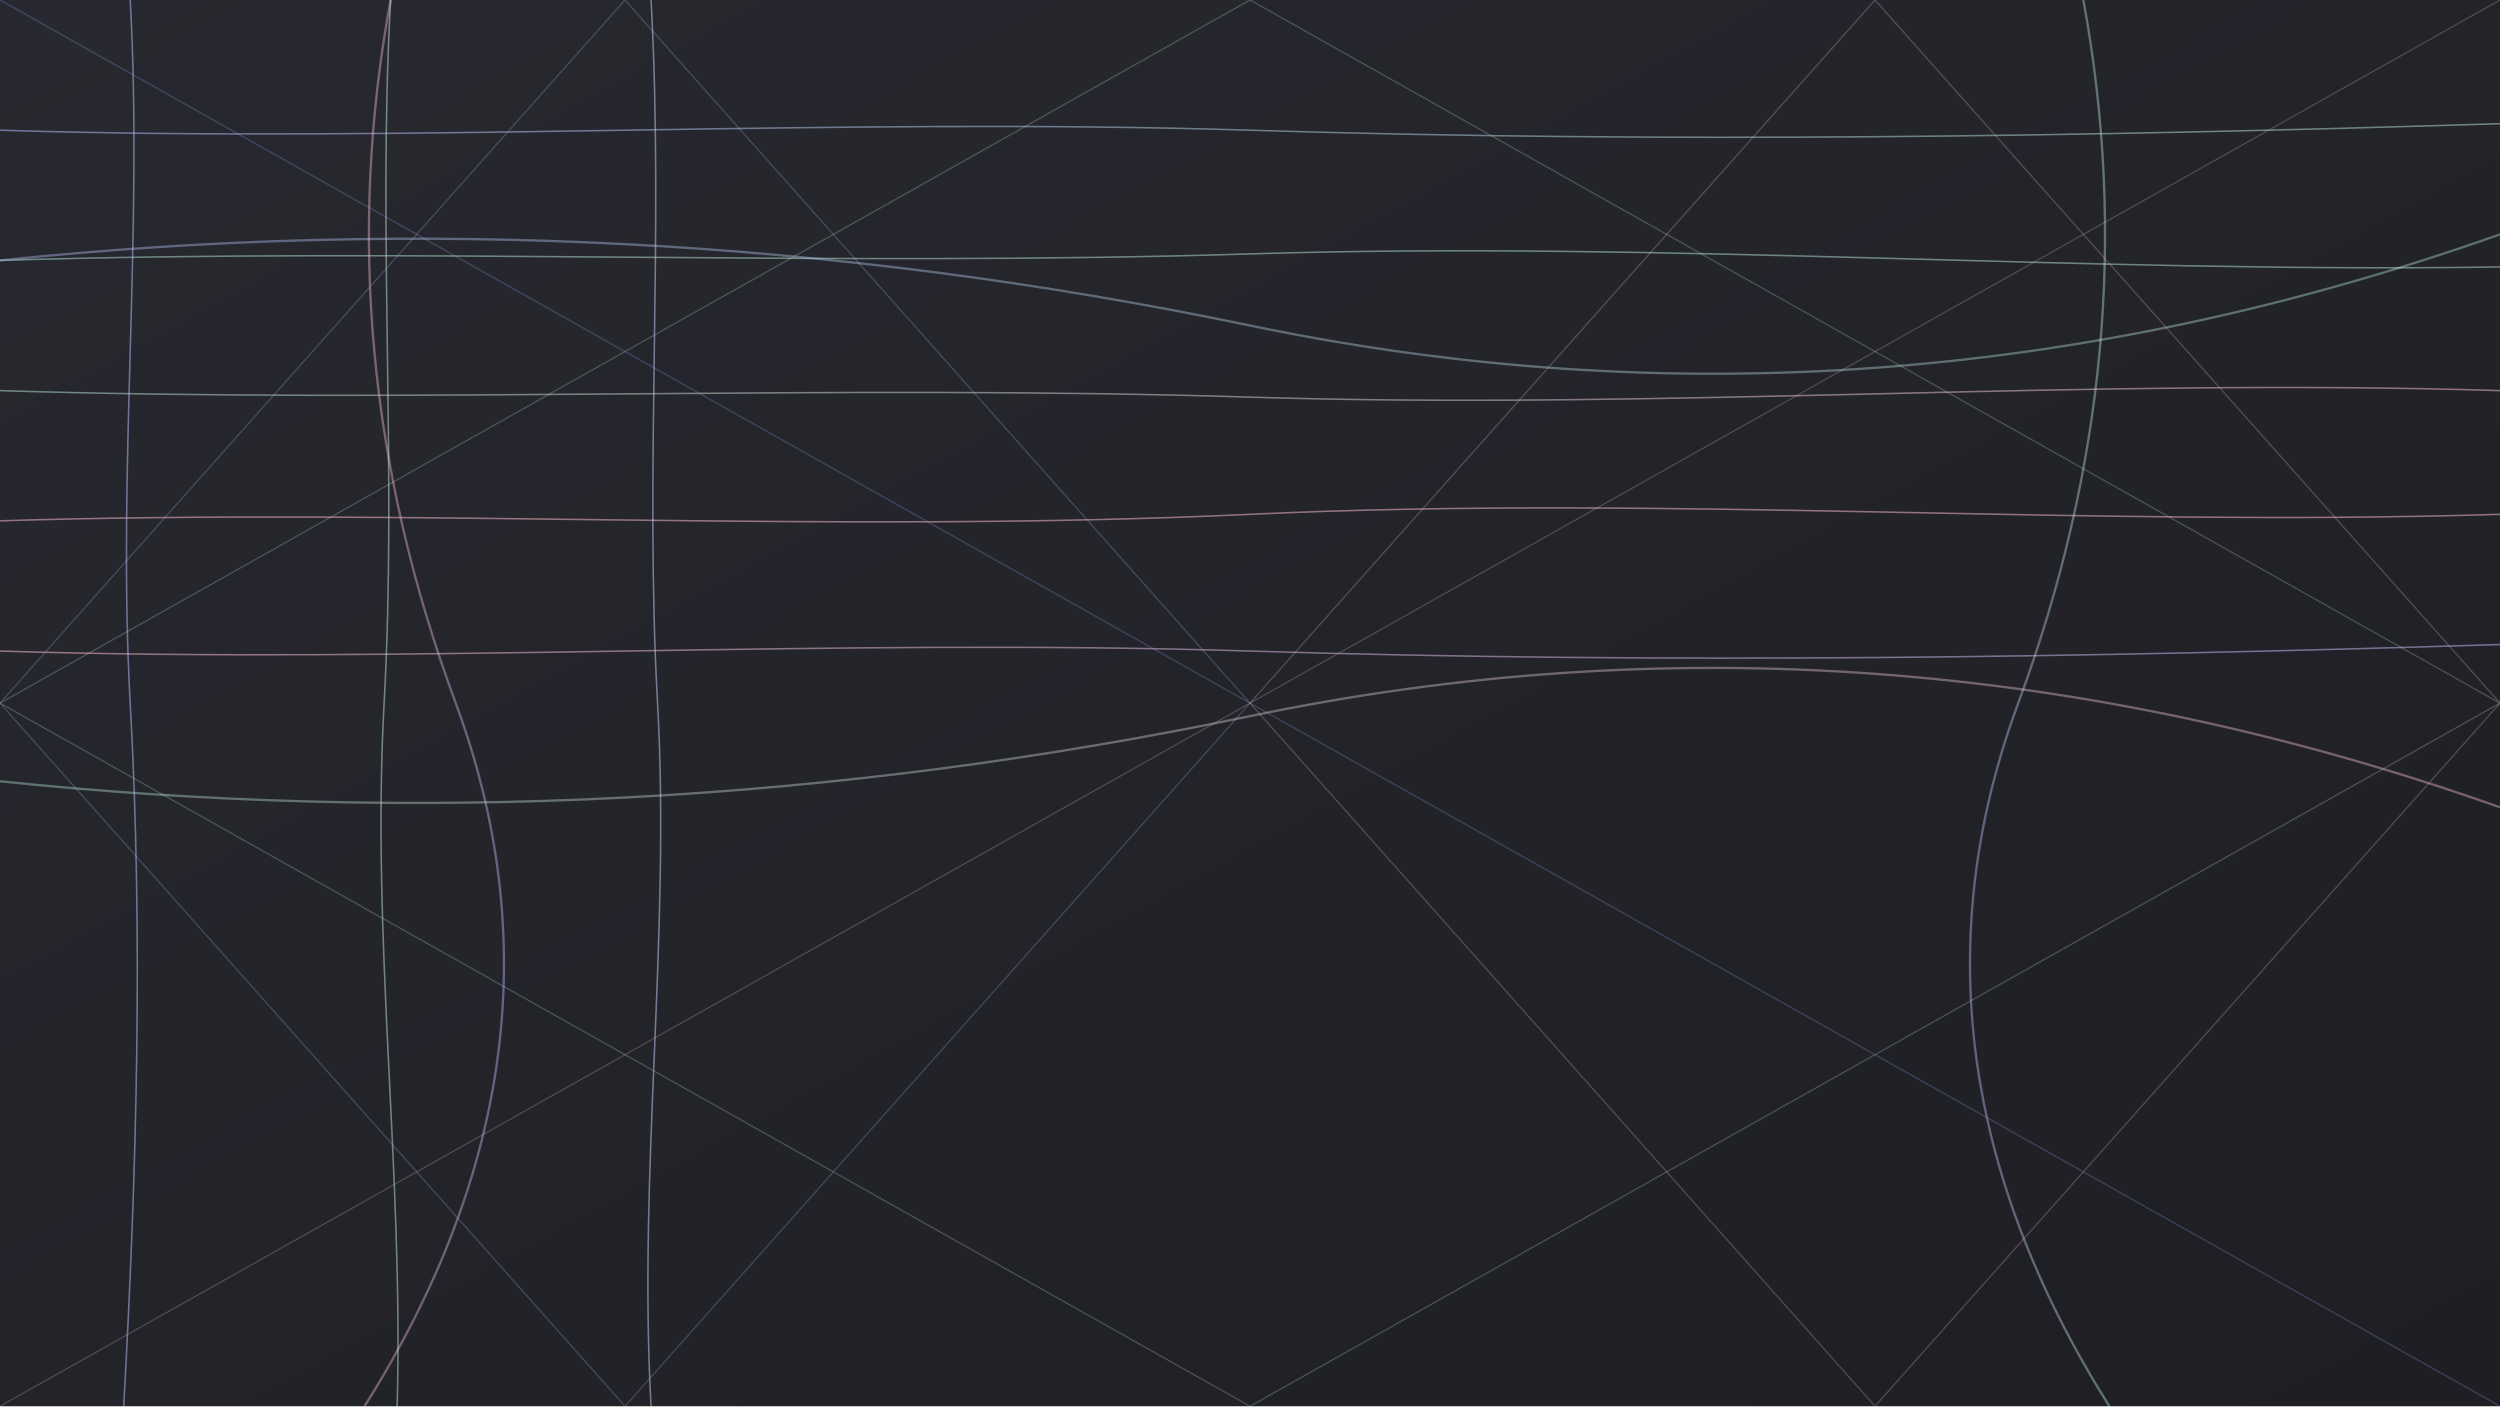
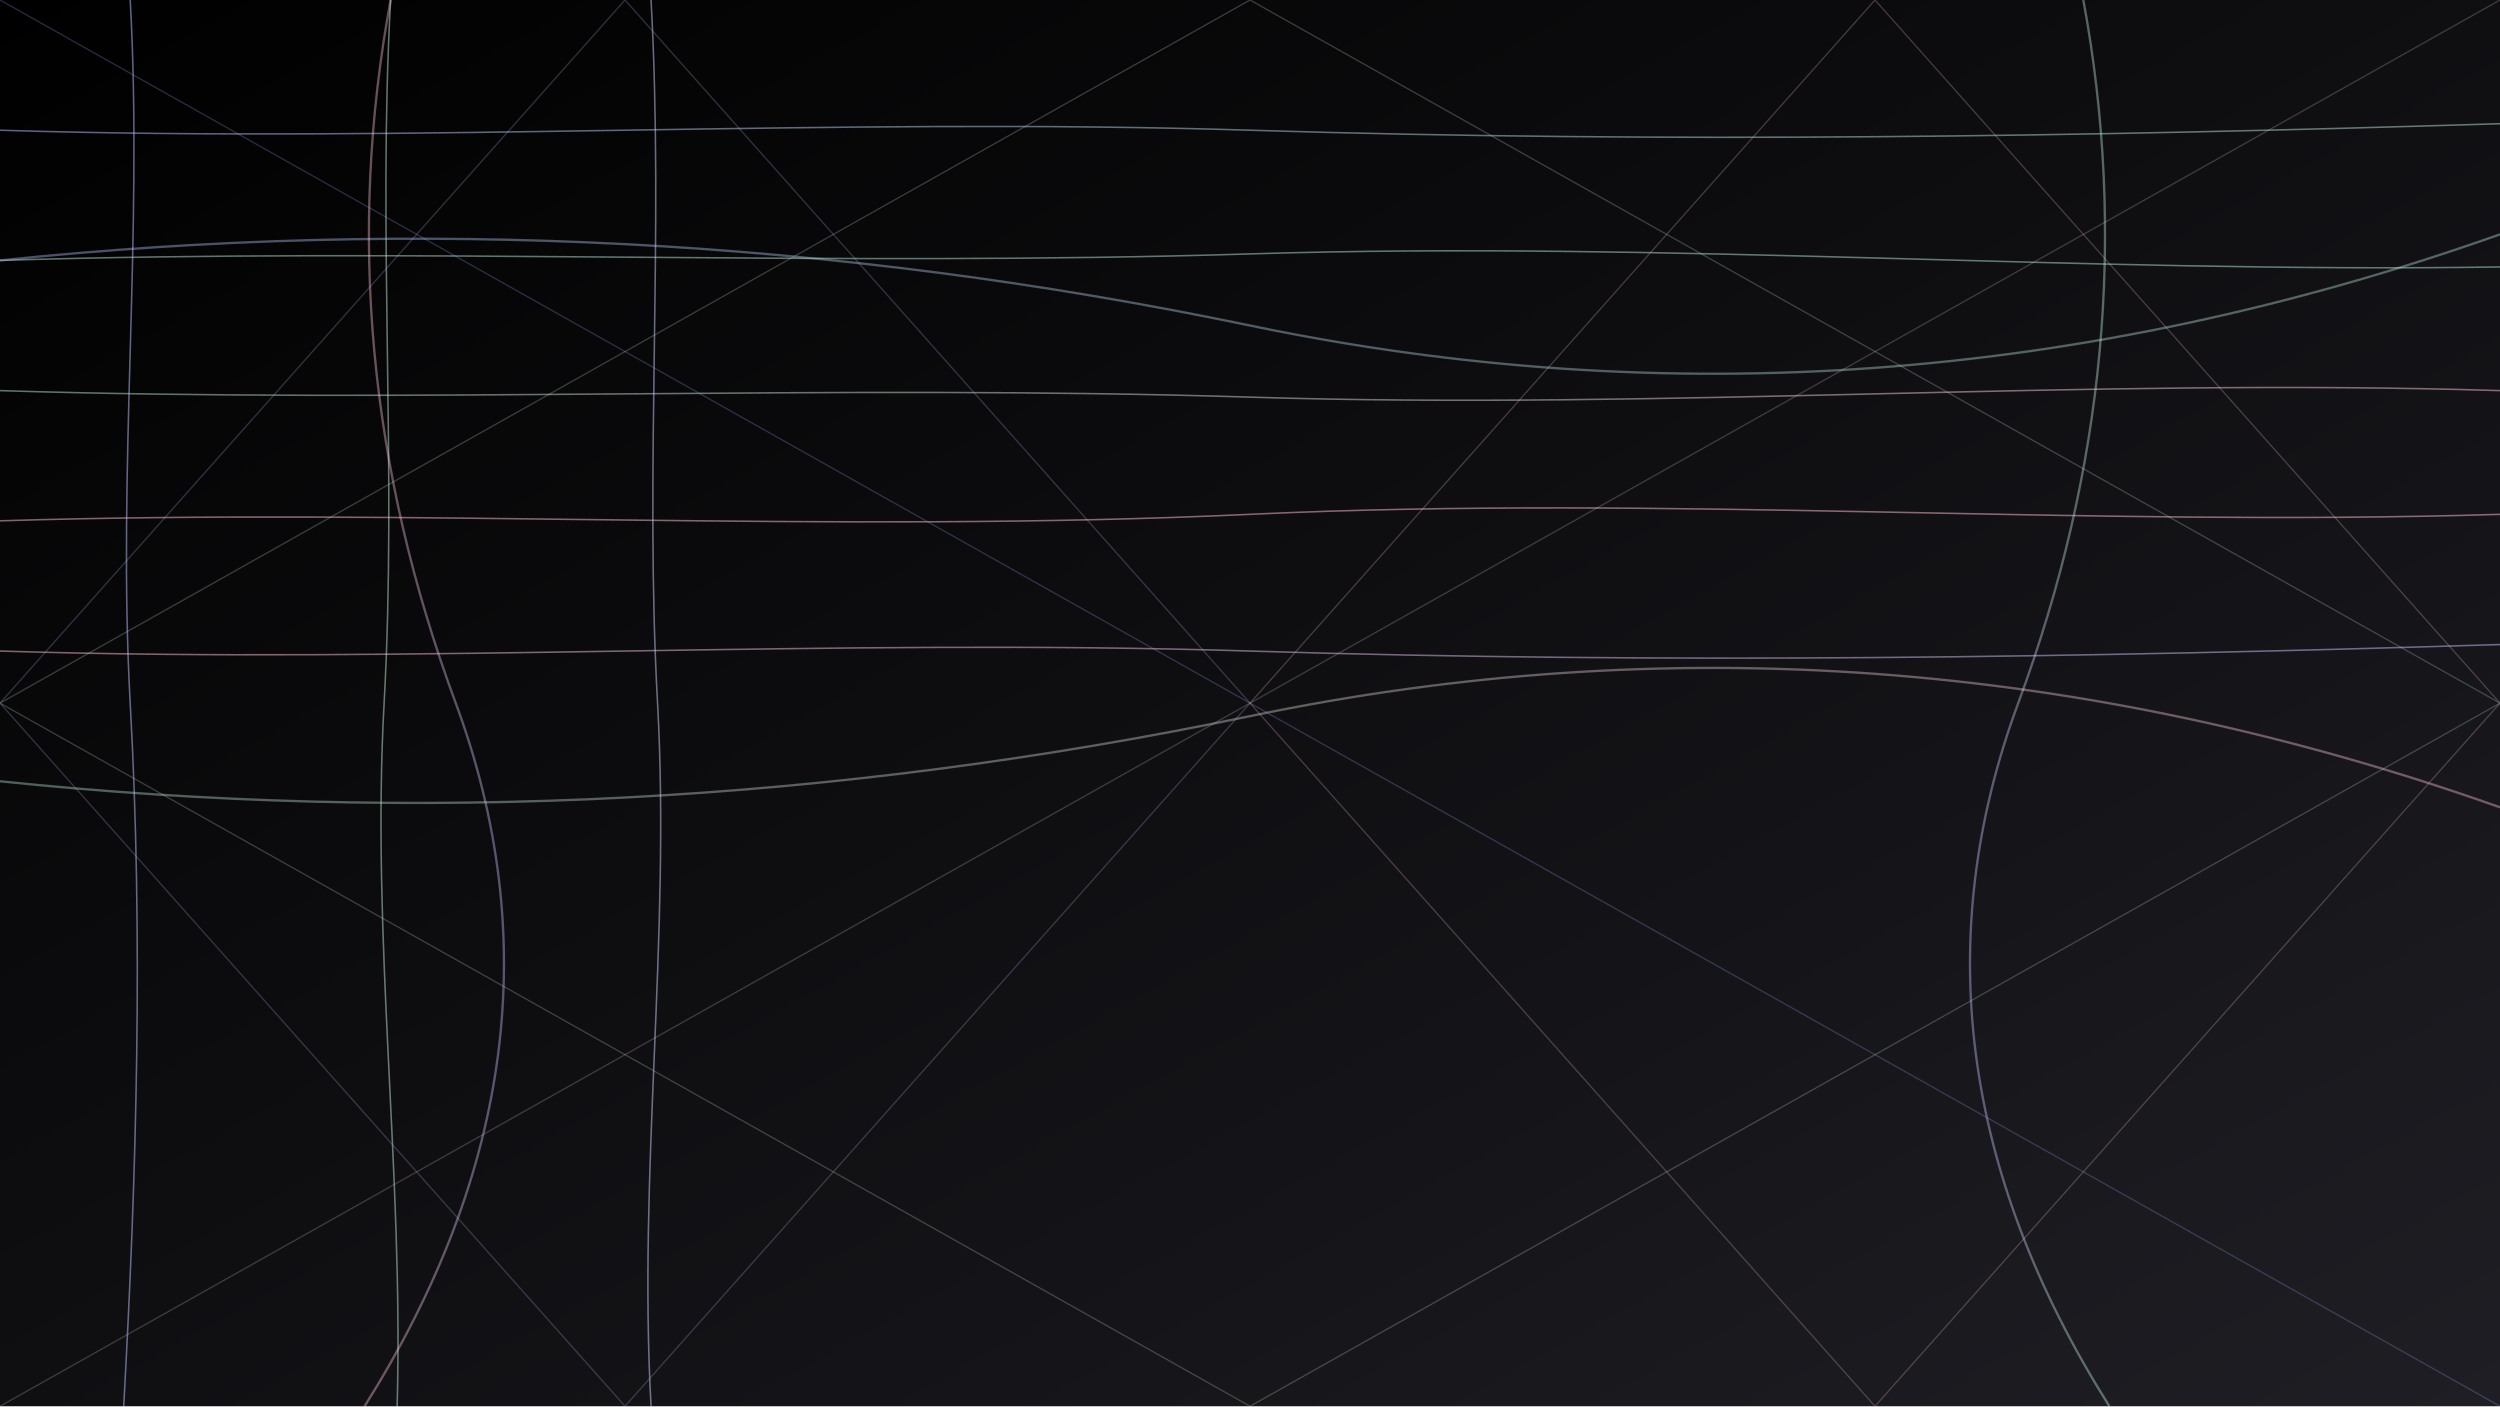
<svg xmlns="http://www.w3.org/2000/svg" width="1920" height="1080" viewBox="0 0 1920 1080">
  <defs>
    <linearGradient id="bg-gradient" x1="0%" y1="0%" x2="100%" y2="100%">
-       <stop offset="0%" stop-color="#282830" />
+       <stop offset="0%" stop-color="#000000" />
      <stop offset="100%" stop-color="#1e1e24" />
    </linearGradient>
    <linearGradient id="blue-green" x1="0%" y1="0%" x2="100%" y2="0%">
      <stop offset="0%" stop-color="#b8c2ff" />
      <stop offset="100%" stop-color="#b5e8d0" />
    </linearGradient>
    <linearGradient id="green-pink" x1="0%" y1="0%" x2="100%" y2="0%">
      <stop offset="0%" stop-color="#b5e8d0" />
      <stop offset="100%" stop-color="#ffc2d1" />
    </linearGradient>
    <linearGradient id="pink-purple" x1="0%" y1="0%" x2="100%" y2="0%">
      <stop offset="0%" stop-color="#ffc2d1" />
      <stop offset="100%" stop-color="#c9c0ff" />
    </linearGradient>
    <linearGradient id="purple-mint" x1="0%" y1="0%" x2="100%" y2="0%">
      <stop offset="0%" stop-color="#c9c0ff" />
      <stop offset="100%" stop-color="#c0f0d9" />
    </linearGradient>
    <filter id="soft-blur" x="-50%" y="-50%" width="200%" height="200%">
      <feGaussianBlur in="SourceGraphic" stdDeviation="1.5" />
    </filter>
  </defs>
  <rect width="100%" height="100%" fill="url(#bg-gradient)" />
  <g stroke-width="1.2" stroke-opacity="0.5" fill="none">
    <path d="M0,100 C320,110 640,90 960,100 S1600,105 1920,95" stroke="url(#blue-green)">
      <animate attributeName="d" dur="20s" repeatCount="indefinite" values="M0,100 C320,110 640,90 960,100 S1600,105 1920,95;                 M0,110 C320,95 640,105 960,90 S1600,115 1920,100;                 M0,90 C320,115 640,85 960,110 S1600,90 1920,105;                 M0,100 C320,110 640,90 960,100 S1600,105 1920,95" calcMode="spline" keySplines="0.4 0 0.6 1; 0.4 0 0.6 1; 0.4 0 0.6 1" />
    </path>
    <path d="M0,200 C320,190 640,205 960,195 S1600,210 1920,205" stroke="#b5e8d0">
      <animate attributeName="d" dur="25s" repeatCount="indefinite" values="M0,200 C320,190 640,205 960,195 S1600,210 1920,205;                 M0,190 C320,210 640,185 960,205 S1600,190 1920,195;                 M0,210 C320,195 640,215 960,190 S1600,220 1920,210;                 M0,200 C320,190 640,205 960,195 S1600,210 1920,205" calcMode="spline" keySplines="0.4 0 0.6 1; 0.4 0 0.6 1; 0.4 0 0.6 1" />
    </path>
    <path d="M0,300 C320,310 640,295 960,305 S1600,290 1920,300" stroke="url(#green-pink)">
      <animate attributeName="d" dur="22s" repeatCount="indefinite" values="M0,300 C320,310 640,295 960,305 S1600,290 1920,300;                 M0,310 C320,295 640,315 960,290 S1600,310 1920,295;                 M0,295 C320,315 640,285 960,310 S1600,285 1920,305;                 M0,300 C320,310 640,295 960,305 S1600,290 1920,300" calcMode="spline" keySplines="0.4 0 0.6 1; 0.4 0 0.6 1; 0.4 0 0.6 1" />
    </path>
    <path d="M0,400 C320,390 640,410 960,395 S1600,405 1920,395" stroke="#ffc2d1">
      <animate attributeName="d" dur="28s" repeatCount="indefinite" values="M0,400 C320,390 640,410 960,395 S1600,405 1920,395;                 M0,390 C320,410 640,385 960,415 S1600,390 1920,405;                 M0,410 C320,395 640,415 960,385 S1600,410 1920,385;                 M0,400 C320,390 640,410 960,395 S1600,405 1920,395" calcMode="spline" keySplines="0.4 0 0.6 1; 0.4 0 0.6 1; 0.4 0 0.6 1" />
    </path>
    <path d="M0,500 C320,510 640,490 960,500 S1600,505 1920,495" stroke="url(#pink-purple)">
      <animate attributeName="d" dur="23s" repeatCount="indefinite" values="M0,500 C320,510 640,490 960,500 S1600,505 1920,495;                 M0,510 C320,495 640,515 960,490 S1600,515 1920,485;                 M0,490 C320,515 640,485 960,510 S1600,490 1920,510;                 M0,500 C320,510 640,490 960,500 S1600,505 1920,495" calcMode="spline" keySplines="0.4 0 0.6 1; 0.4 0 0.6 1; 0.4 0 0.6 1" />
    </path>
  </g>
  <g stroke-width="1.2" stroke-opacity="0.5" fill="none">
    <path d="M100,0 C110,180 90,360 100,540 S105,900 95,1080" stroke="#bdc7ff">
      <animate attributeName="d" dur="24s" repeatCount="indefinite" values="M100,0 C110,180 90,360 100,540 S105,900 95,1080;                 M110,0 C95,180 115,360 90,540 S115,900 85,1080;                 M90,0 C115,180 85,360 110,540 S90,900 105,1080;                 M100,0 C110,180 90,360 100,540 S105,900 95,1080" calcMode="spline" keySplines="0.4 0 0.6 1; 0.4 0 0.6 1; 0.4 0 0.6 1" />
    </path>
    <path d="M300,0 C290,180 305,360 295,540 S310,900 305,1080" stroke="#c2e8d0">
      <animate attributeName="d" dur="26s" repeatCount="indefinite" values="M300,0 C290,180 305,360 295,540 S310,900 305,1080;                 M310,0 C305,180 290,360 310,540 S295,900 315,1080;                 M295,0 C310,180 290,360 305,540 S290,900 300,1080;                 M300,0 C290,180 305,360 295,540 S310,900 305,1080" calcMode="spline" keySplines="0.4 0 0.6 1; 0.4 0 0.6 1; 0.4 0 0.6 1" />
    </path>
    <path d="M500,0 C510,180 495,360 505,540 S490,900 500,1080" stroke="#cad2fc">
      <animate attributeName="d" dur="22s" repeatCount="indefinite" values="M500,0 C510,180 495,360 505,540 S490,900 500,1080;                 M510,0 C495,180 515,360 490,540 S505,900 490,1080;                 M490,0 C515,180 485,360 510,540 S485,900 510,1080;                 M500,0 C510,180 495,360 505,540 S490,900 500,1080" calcMode="spline" keySplines="0.4 0 0.6 1; 0.4 0 0.6 1; 0.4 0 0.6 1" />
    </path>
  </g>
  <g stroke-width="1.8" fill="none" stroke-opacity="0.4">
    <path d="M0,200 Q480,150 960,250 T1920,180" stroke="url(#blue-green)">
      <animate attributeName="d" dur="30s" repeatCount="indefinite" values="M0,200 Q480,150 960,250 T1920,180;                 M0,180 Q480,250 960,150 T1920,220;                 M0,220 Q480,170 960,270 T1920,160;                 M0,200 Q480,150 960,250 T1920,180" calcMode="spline" keySplines="0.4 0 0.6 1; 0.4 0 0.6 1; 0.4 0 0.6 1" />
    </path>
    <path d="M0,600 Q480,650 960,550 T1920,620" stroke="url(#green-pink)">
      <animate attributeName="d" dur="35s" repeatCount="indefinite" values="M0,600 Q480,650 960,550 T1920,620;                 M0,620 Q480,550 960,650 T1920,580;                 M0,580 Q480,630 960,530 T1920,640;                 M0,600 Q480,650 960,550 T1920,620" calcMode="spline" keySplines="0.4 0 0.6 1; 0.4 0 0.6 1; 0.4 0 0.6 1" />
    </path>
    <path d="M300,0 Q250,270 350,540 T280,1080" stroke="url(#pink-purple)">
      <animate attributeName="d" dur="40s" repeatCount="indefinite" values="M300,0 Q250,270 350,540 T280,1080;                 M330,0 Q280,270 320,540 T310,1080;                 M270,0 Q230,270 370,540 T260,1080;                 M300,0 Q250,270 350,540 T280,1080" calcMode="spline" keySplines="0.4 0 0.6 1; 0.4 0 0.6 1; 0.4 0 0.6 1" />
    </path>
    <path d="M1600,0 Q1650,270 1550,540 T1620,1080" stroke="url(#purple-mint)">
      <animate attributeName="d" dur="45s" repeatCount="indefinite" values="M1600,0 Q1650,270 1550,540 T1620,1080;                 M1630,0 Q1620,270 1580,540 T1590,1080;                 M1570,0 Q1670,270 1530,540 T1650,1080;                 M1600,0 Q1650,270 1550,540 T1620,1080" calcMode="spline" keySplines="0.4 0 0.6 1; 0.4 0 0.6 1; 0.4 0 0.6 1" />
    </path>
  </g>
  <g stroke-width="1" stroke-opacity="0.25" fill="none">
    <path d="M0,0 L1920,1080" stroke="#a2aaff">
      <animate attributeName="stroke-opacity" values="0.25;0.2;0.3;0.25" dur="10s" repeatCount="indefinite" />
      <animate attributeName="stroke-width" values="1;1.2;0.9;1" dur="15s" repeatCount="indefinite" />
    </path>
    <path d="M1920,0 L0,1080" stroke="#e0b8c0">
      <animate attributeName="stroke-opacity" values="0.25;0.3;0.2;0.25" dur="12s" repeatCount="indefinite" />
      <animate attributeName="stroke-width" values="1;0.9;1.2;1" dur="18s" repeatCount="indefinite" />
    </path>
    <path d="M960,0 L1920,540 L960,1080 L0,540 Z" stroke="#c0e8d0">
      <animate attributeName="stroke-opacity" values="0.25;0.2;0.3;0.25" dur="20s" repeatCount="indefinite" />
      <animate attributeName="stroke-width" values="1;1.1;0.9;1" dur="15s" repeatCount="indefinite" />
    </path>
    <path d="M480,0 L0,540 L480,1080 L960,540 Z" stroke="#b1baf5">
      <animate attributeName="stroke-opacity" values="0.25;0.3;0.2;0.25" dur="18s" repeatCount="indefinite" />
      <animate attributeName="stroke-width" values="1;0.9;1.1;1" dur="12s" repeatCount="indefinite" />
    </path>
    <path d="M1440,0 L1920,540 L1440,1080 L960,540 Z" stroke="#ffc2d1">
      <animate attributeName="stroke-opacity" values="0.25;0.2;0.3;0.25" dur="15s" repeatCount="indefinite" />
      <animate attributeName="stroke-width" values="1;1.2;0.9;1" dur="20s" repeatCount="indefinite" />
    </path>
  </g>
</svg>
